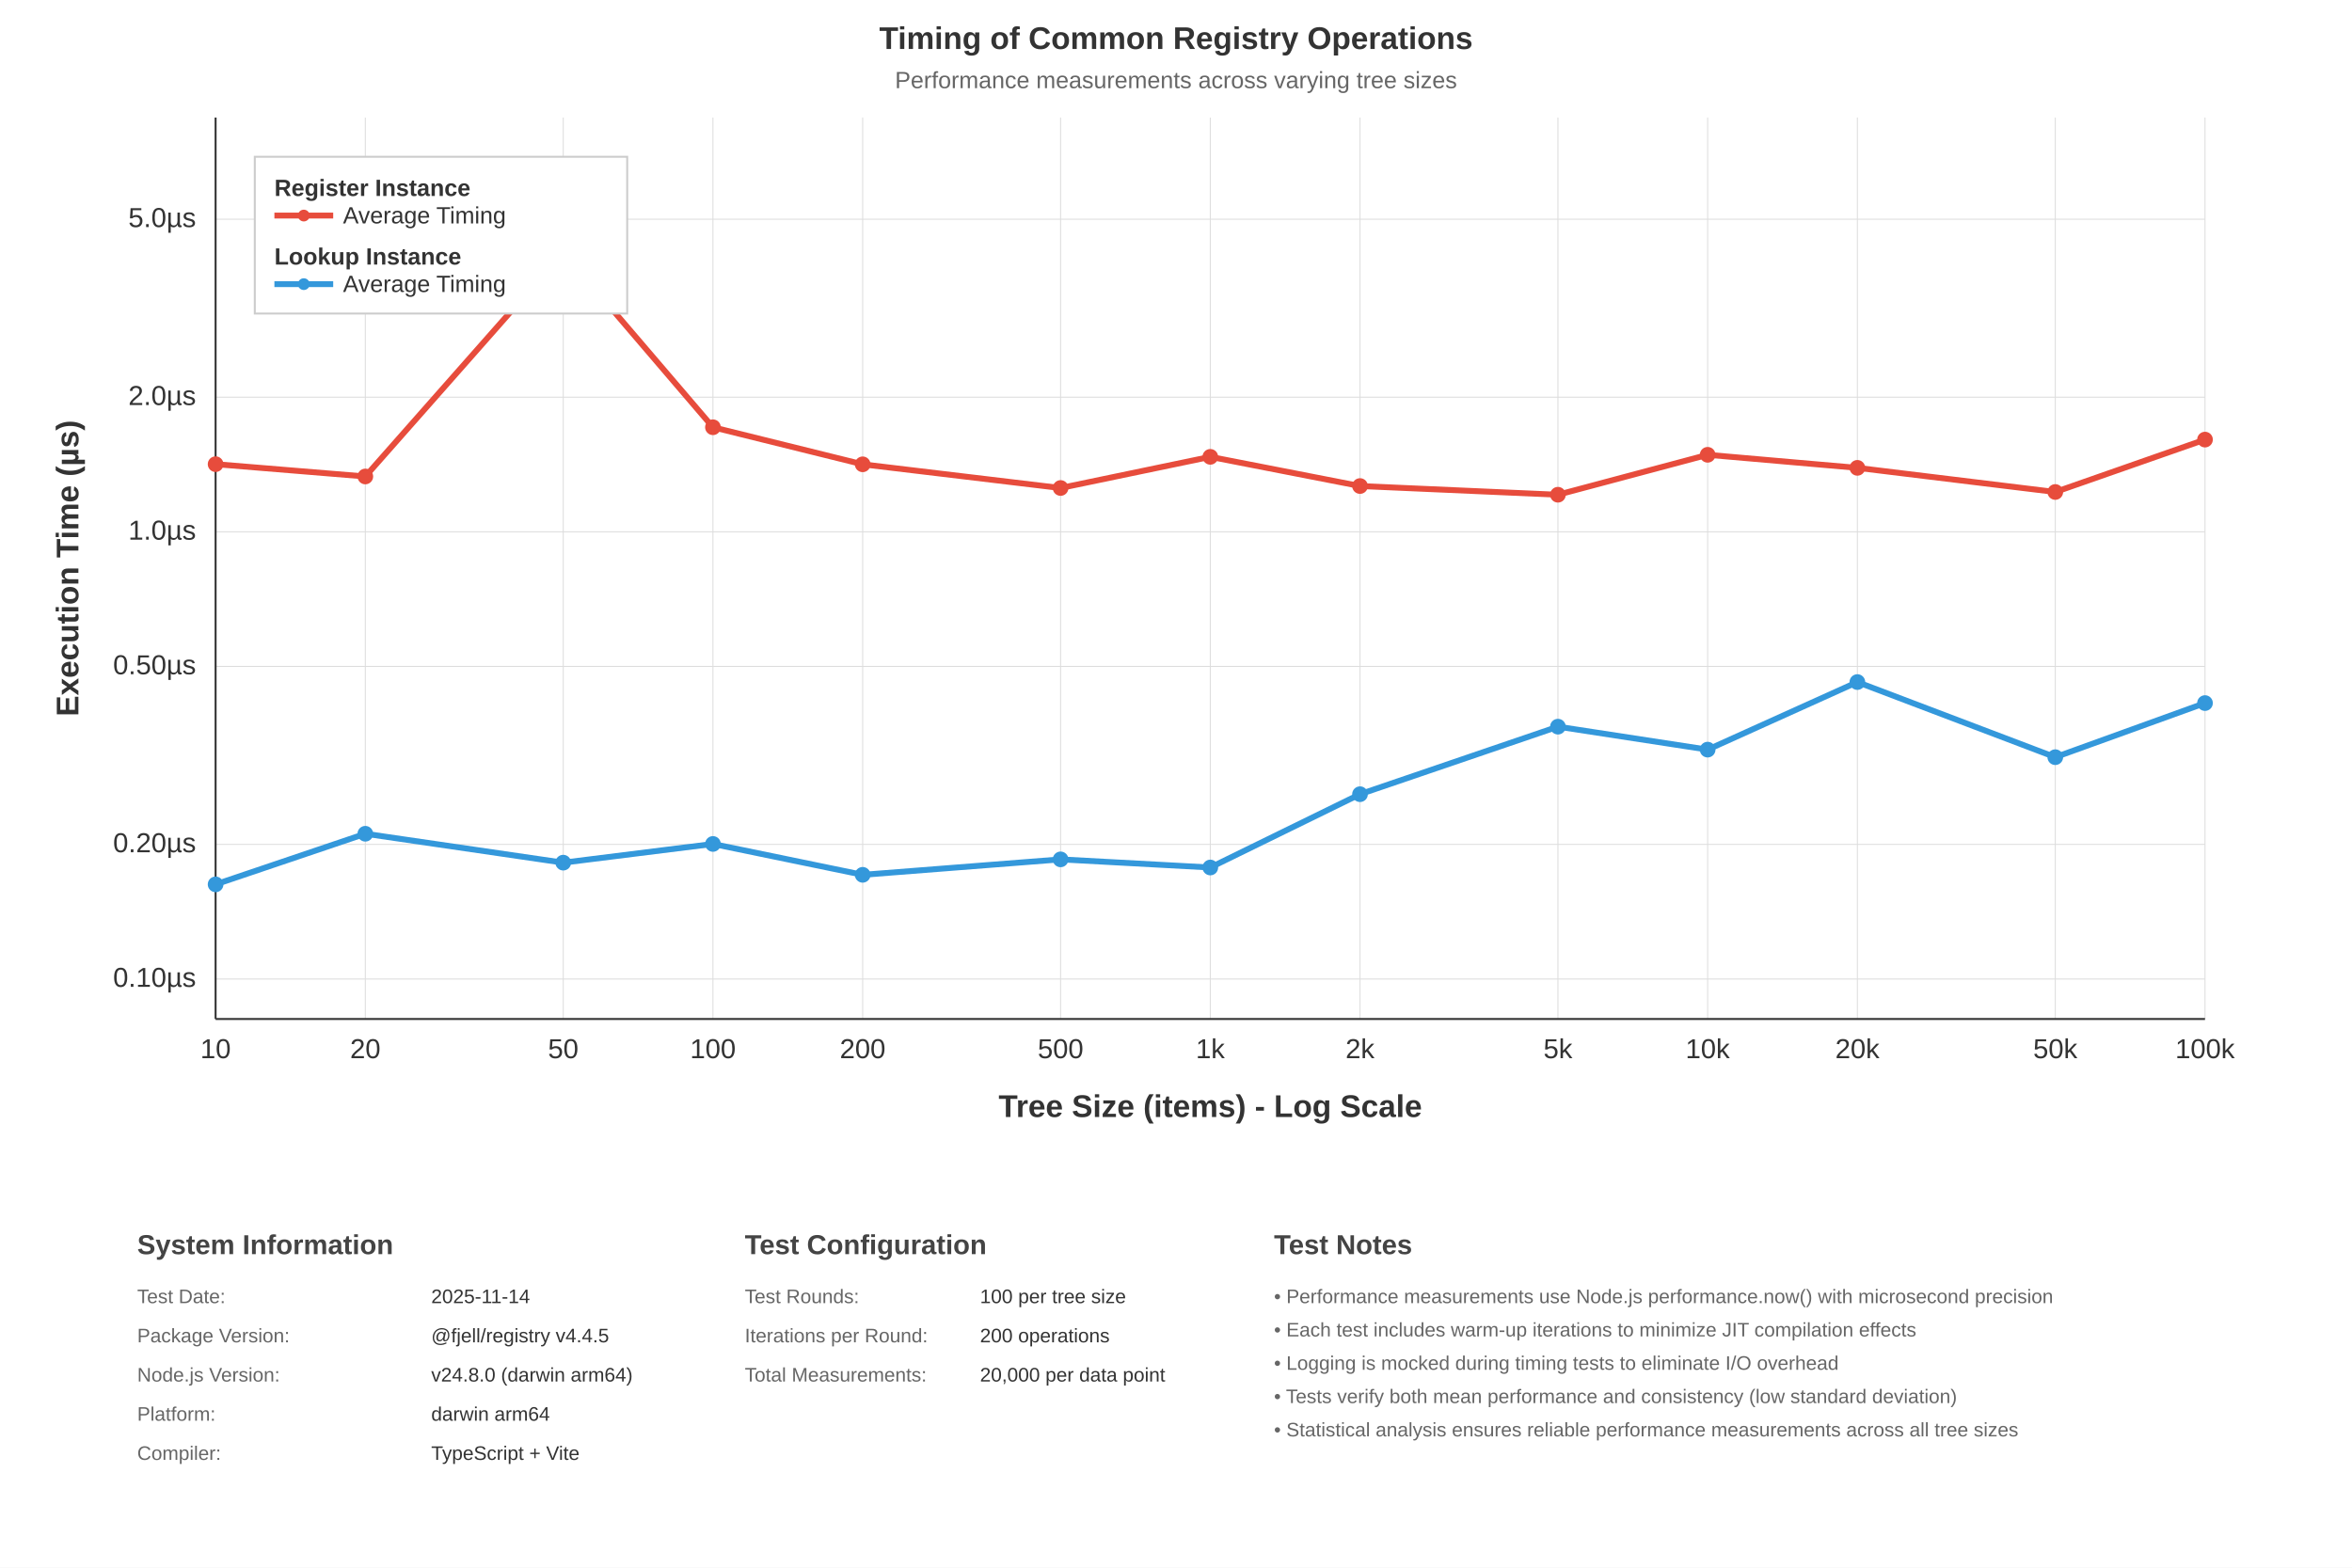
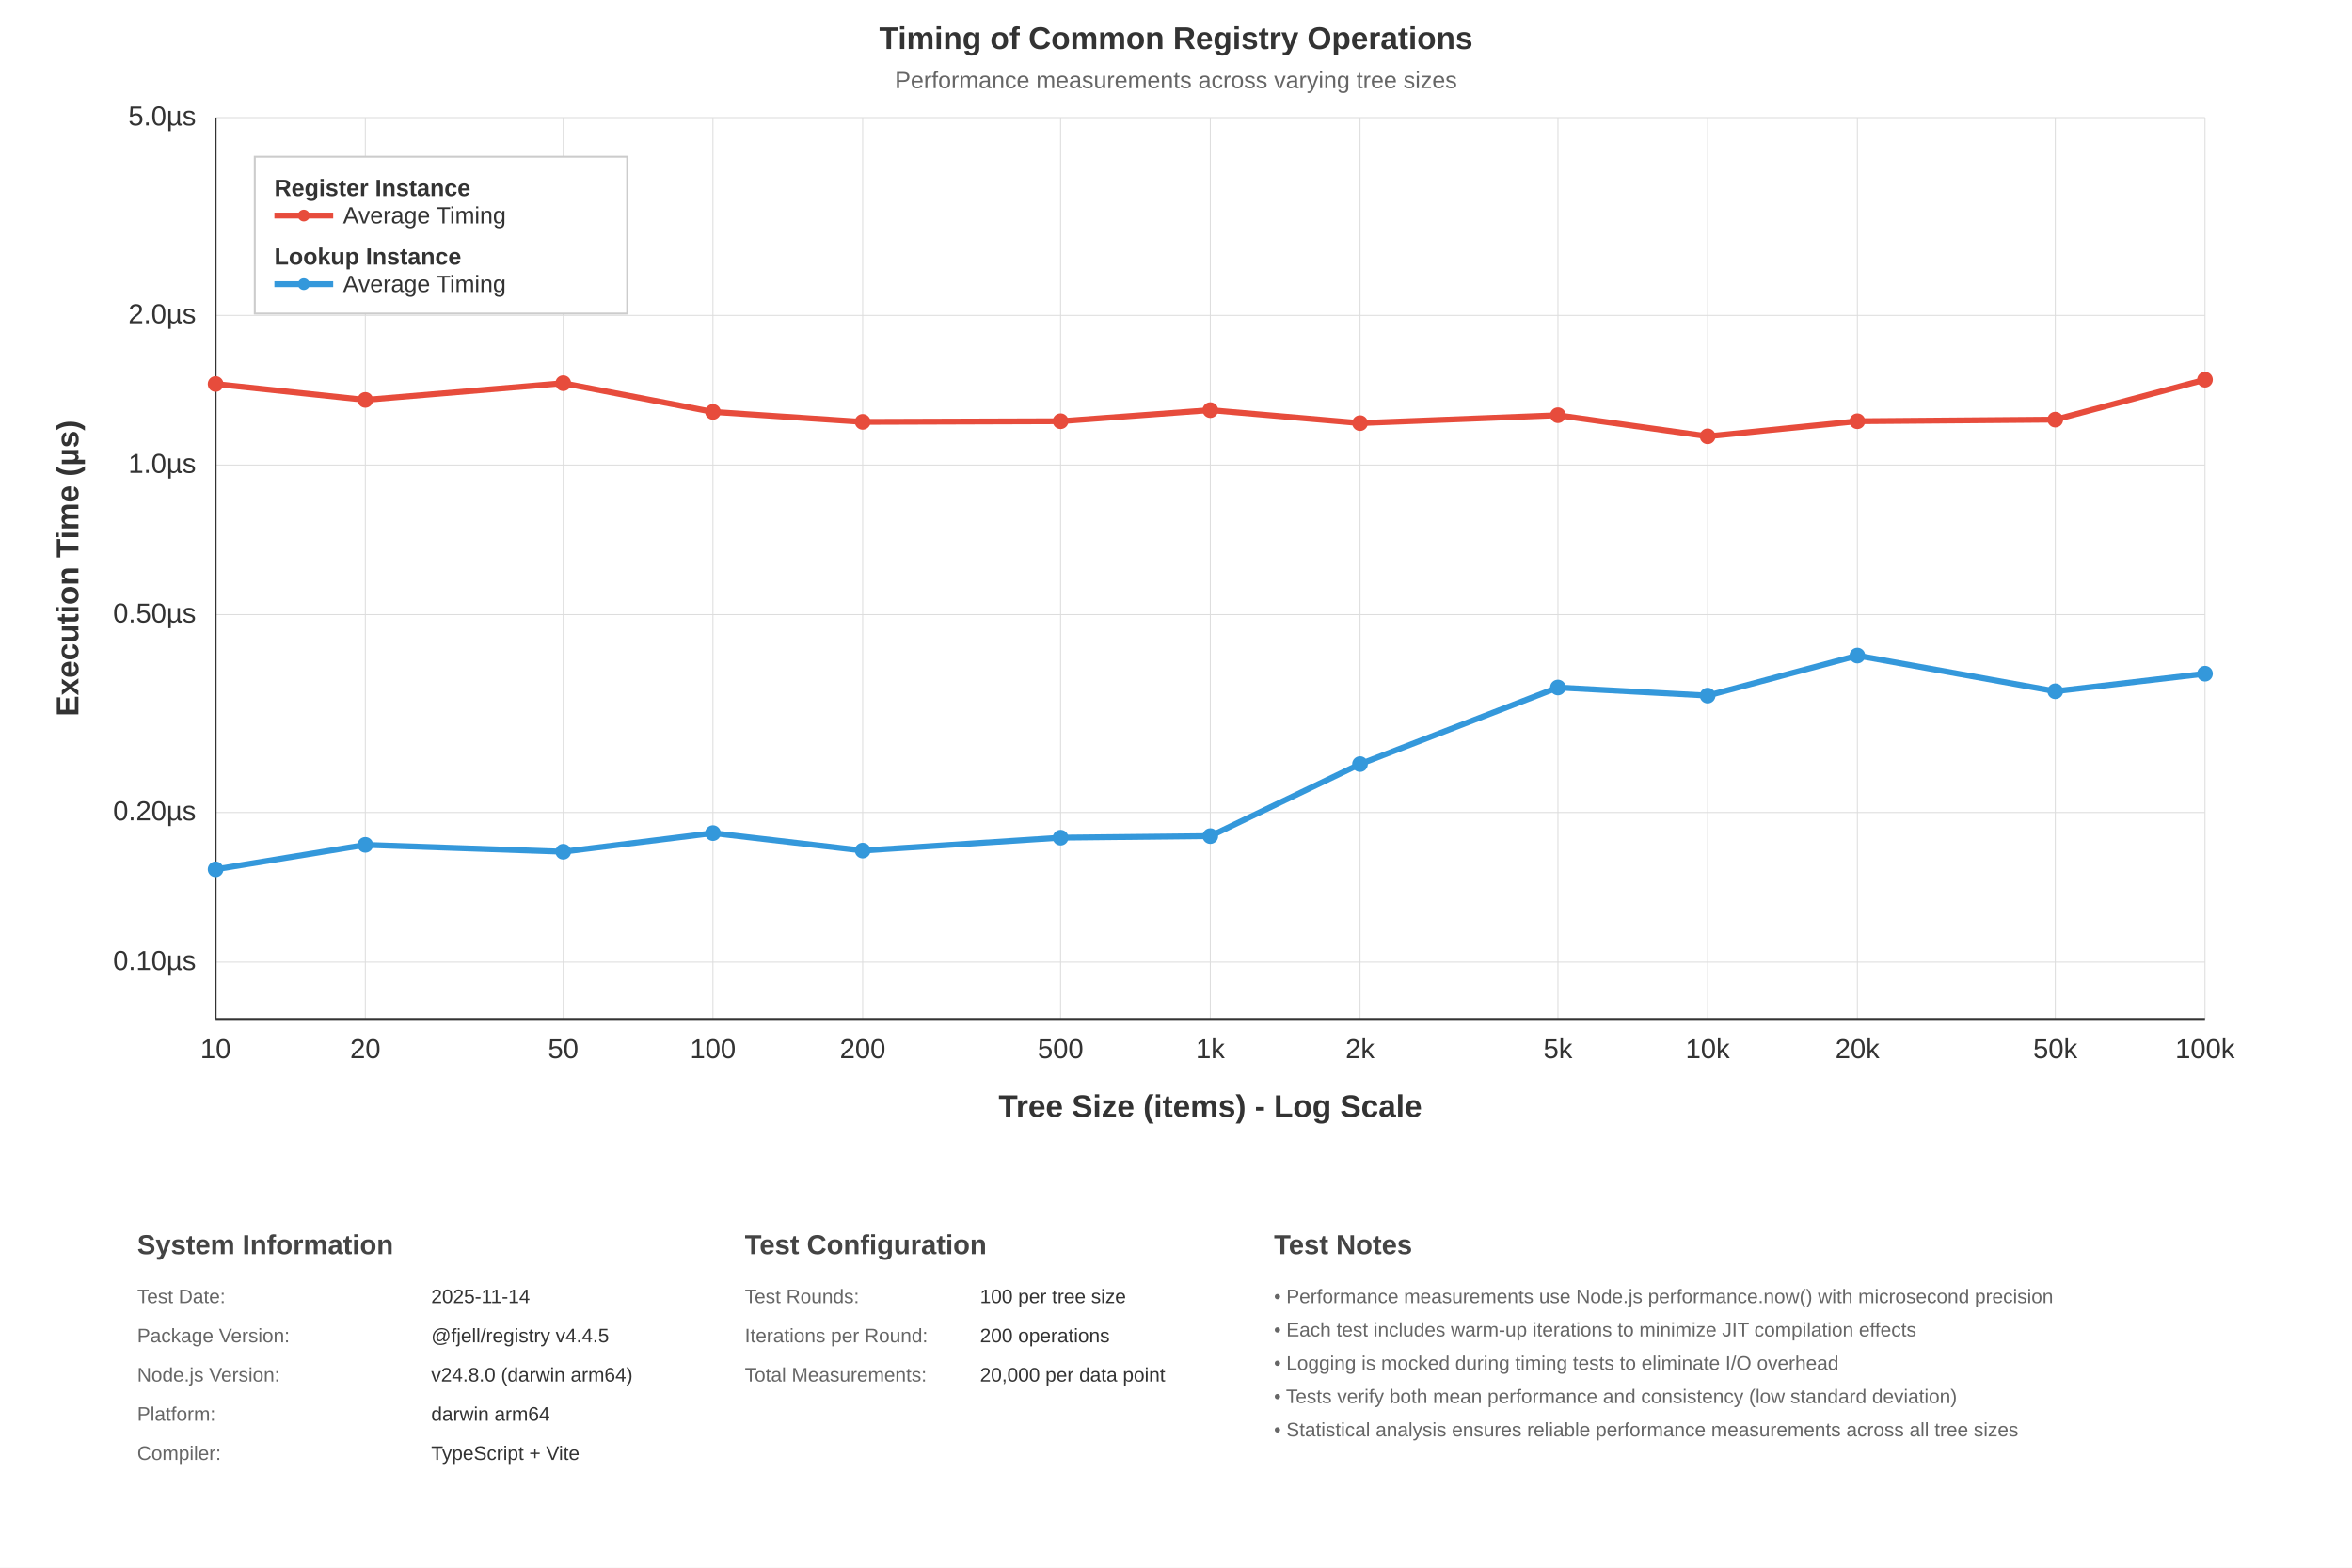
<svg xmlns="http://www.w3.org/2000/svg" width="1200" height="800">
  <style>
    .axis { stroke: #333; stroke-width: 1; }
    .grid { stroke: #ddd; stroke-width: 0.5; }
    .label { font-family: Arial, sans-serif; font-size: 14px; fill: #333; }
    .title { font-family: Arial, sans-serif; font-size: 16px; font-weight: bold; fill: #333; }
    .subtitle { font-family: Arial, sans-serif; font-size: 12px; fill: #666; }
    .register-mean { stroke: #e74c3c; stroke-width: 3; fill: none; }
    .lookup-mean { stroke: #3498db; stroke-width: 3; fill: none; }
    .register-band { fill: rgba(231, 76, 60, 0.2); stroke: #e74c3c; stroke-width: 1; }
    .lookup-band { fill: rgba(52, 152, 219, 0.2); stroke: #3498db; stroke-width: 1; }
    .register-dot { fill: #e74c3c; }
    .lookup-dot { fill: #3498db; }
    .legend { font-family: Arial, sans-serif; font-size: 12px; fill: #333; }
    .axis-title { font-family: Arial, sans-serif; font-size: 16px; font-weight: bold; fill: #333; }
    .metadata-title { font-family: Arial, sans-serif; font-size: 14px; font-weight: bold; fill: #333; }
    .metadata-section { font-family: Arial, sans-serif; font-size: 14px; font-weight: bold; fill: #444; }
    .metadata-label { font-family: Arial, sans-serif; font-size: 10px; fill: #666; }
    .metadata-value { font-family: Arial, sans-serif; font-size: 10px; fill: #333; }
  </style>
  <rect width="1200" height="800" fill="white" />
  <text x="600" y="25" text-anchor="middle" class="title">Timing of Common Registry Operations</text>
  <text x="600" y="45" text-anchor="middle" class="subtitle">Performance measurements across varying tree sizes</text>
  <g transform="translate(110,60)">
-     <line x1="0" y1="439.594" x2="1015" y2="439.594" class="grid" />
-     <text x="-10" y="443.594" text-anchor="end" class="label">0.10µs</text>
-     <line x1="0" y1="370.896" x2="1015" y2="370.896" class="grid" />
-     <text x="-10" y="374.896" text-anchor="end" class="label">0.20µs</text>
-     <line x1="0" y1="280.081" x2="1015" y2="280.081" class="grid" />
-     <text x="-10" y="284.081" text-anchor="end" class="label">0.50µs</text>
-     <line x1="0" y1="211.382" x2="1015" y2="211.382" class="grid" />
-     <text x="-10" y="215.382" text-anchor="end" class="label">1.0µs</text>
-     <line x1="0" y1="142.683" x2="1015" y2="142.683" class="grid" />
-     <text x="-10" y="146.683" text-anchor="end" class="label">2.0µs</text>
-     <line x1="0" y1="51.869" x2="1015" y2="51.869" class="grid" />
-     <text x="-10" y="55.869" text-anchor="end" class="label">5.0µs</text>
+     <line x1="0" y1="430.987" x2="1015" y2="430.987" class="grid" />
+     <text x="-10" y="434.987" text-anchor="end" class="label">0.10µs</text>
+     <line x1="0" y1="354.623" x2="1015" y2="354.623" class="grid" />
+     <text x="-10" y="358.623" text-anchor="end" class="label">0.20µs</text>
+     <line x1="0" y1="253.676" x2="1015" y2="253.676" class="grid" />
+     <text x="-10" y="257.676" text-anchor="end" class="label">0.50µs</text>
+     <line x1="0" y1="177.312" x2="1015" y2="177.312" class="grid" />
+     <text x="-10" y="181.312" text-anchor="end" class="label">1.0µs</text>
+     <line x1="0" y1="100.948" x2="1015" y2="100.948" class="grid" />
+     <text x="-10" y="104.948" text-anchor="end" class="label">2.0µs</text>
+     <line x1="0" y1="0" x2="1015" y2="0" class="grid" />
+     <text x="-10" y="4" text-anchor="end" class="label">5.0µs</text>
    <line x1="0" y1="0" x2="0" y2="460" class="grid" />
    <text x="0" y="480" text-anchor="middle" class="label">10</text>
    <line x1="76.386" y1="0" x2="76.386" y2="460" class="grid" />
    <text x="76.386" y="480" text-anchor="middle" class="label">20</text>
    <line x1="177.364" y1="0" x2="177.364" y2="460" class="grid" />
    <text x="177.364" y="480" text-anchor="middle" class="label">50</text>
    <line x1="253.75" y1="0" x2="253.75" y2="460" class="grid" />
    <text x="253.75" y="480" text-anchor="middle" class="label">100</text>
    <line x1="330.136" y1="0" x2="330.136" y2="460" class="grid" />
    <text x="330.136" y="480" text-anchor="middle" class="label">200</text>
    <line x1="431.114" y1="0" x2="431.114" y2="460" class="grid" />
    <text x="431.114" y="480" text-anchor="middle" class="label">500</text>
    <line x1="507.5" y1="0" x2="507.5" y2="460" class="grid" />
    <text x="507.5" y="480" text-anchor="middle" class="label">1k</text>
    <line x1="583.886" y1="0" x2="583.886" y2="460" class="grid" />
    <text x="583.886" y="480" text-anchor="middle" class="label">2k</text>
    <line x1="684.864" y1="0" x2="684.864" y2="460" class="grid" />
    <text x="684.864" y="480" text-anchor="middle" class="label">5k</text>
    <line x1="761.25" y1="0" x2="761.25" y2="460" class="grid" />
    <text x="761.25" y="480" text-anchor="middle" class="label">10k</text>
    <line x1="837.636" y1="0" x2="837.636" y2="460" class="grid" />
    <text x="837.636" y="480" text-anchor="middle" class="label">20k</text>
    <line x1="938.614" y1="0" x2="938.614" y2="460" class="grid" />
    <text x="938.614" y="480" text-anchor="middle" class="label">50k</text>
    <line x1="1015" y1="0" x2="1015" y2="460" class="grid" />
    <text x="1015" y="480" text-anchor="middle" class="label">100k</text>
    <line x1="0" y1="0" x2="0" y2="460" class="axis" />
    <line x1="0" y1="460" x2="1015" y2="460" class="axis" />
    <text x="507.5" y="510" text-anchor="middle" class="axis-title">Tree Size (items) - Log Scale</text>
    <text transform="rotate(-90,-70,230)" x="-70" y="230" text-anchor="middle" class="axis-title">Execution Time (µs)</text>
-     <path d="M 0 176.873 L 76.386 183.147 L 177.364 68.699 L 253.75 158.032 L 330.136 176.948 L 431.114 189.031 L 507.5 173.129 L 583.886 188.029 L 684.864 192.465 L 761.25 172.087 L 837.636 178.747 L 938.614 191.066 L 1015 164.33" class="register-mean" />
-     <path d="M 0 391.301 L 76.386 365.47 L 177.364 380.218 L 253.75 370.673 L 330.136 386.425 L 431.114 378.545 L 507.5 382.69 L 583.886 345.284 L 684.864 310.822 L 761.25 322.542 L 837.636 288.059 L 938.614 326.394 L 1015 298.785" class="lookup-mean" />
-     <circle cx="0" cy="176.873" r="4" class="register-dot" />
-     <circle cx="76.386" cy="183.147" r="4" class="register-dot" />
-     <circle cx="177.364" cy="68.699" r="4" class="register-dot" />
-     <circle cx="253.75" cy="158.032" r="4" class="register-dot" />
-     <circle cx="330.136" cy="176.948" r="4" class="register-dot" />
-     <circle cx="431.114" cy="189.031" r="4" class="register-dot" />
-     <circle cx="507.5" cy="173.129" r="4" class="register-dot" />
-     <circle cx="583.886" cy="188.029" r="4" class="register-dot" />
-     <circle cx="684.864" cy="192.465" r="4" class="register-dot" />
-     <circle cx="761.25" cy="172.087" r="4" class="register-dot" />
-     <circle cx="837.636" cy="178.747" r="4" class="register-dot" />
-     <circle cx="938.614" cy="191.066" r="4" class="register-dot" />
-     <circle cx="1015" cy="164.33" r="4" class="register-dot" />
-     <circle cx="0" cy="391.301" r="4" class="lookup-dot" />
-     <circle cx="76.386" cy="365.47" r="4" class="lookup-dot" />
-     <circle cx="177.364" cy="380.218" r="4" class="lookup-dot" />
-     <circle cx="253.75" cy="370.673" r="4" class="lookup-dot" />
-     <circle cx="330.136" cy="386.425" r="4" class="lookup-dot" />
-     <circle cx="431.114" cy="378.545" r="4" class="lookup-dot" />
-     <circle cx="507.5" cy="382.69" r="4" class="lookup-dot" />
-     <circle cx="583.886" cy="345.284" r="4" class="lookup-dot" />
-     <circle cx="684.864" cy="310.822" r="4" class="lookup-dot" />
-     <circle cx="761.25" cy="322.542" r="4" class="lookup-dot" />
-     <circle cx="837.636" cy="288.059" r="4" class="lookup-dot" />
-     <circle cx="938.614" cy="326.394" r="4" class="lookup-dot" />
-     <circle cx="1015" cy="298.785" r="4" class="lookup-dot" />
+     <path d="M 0 135.955 L 76.386 144.073 L 177.364 135.547 L 253.75 150.192 L 330.136 155.281 L 431.114 154.947 L 507.5 149.283 L 583.886 155.913 L 684.864 151.891 L 761.25 162.65 L 837.636 154.955 L 938.614 154.129 L 1015 133.753" class="register-mean" />
+     <path d="M 0 383.636 L 76.386 371.131 L 177.364 374.645 L 253.75 365.128 L 330.136 374.063 L 431.114 367.46 L 507.5 366.655 L 583.886 329.92 L 684.864 290.841 L 761.25 294.97 L 837.636 274.55 L 938.614 292.764 L 1015 283.797" class="lookup-mean" />
+     <circle cx="0" cy="135.955" r="4" class="register-dot" />
+     <circle cx="76.386" cy="144.073" r="4" class="register-dot" />
+     <circle cx="177.364" cy="135.547" r="4" class="register-dot" />
+     <circle cx="253.75" cy="150.192" r="4" class="register-dot" />
+     <circle cx="330.136" cy="155.281" r="4" class="register-dot" />
+     <circle cx="431.114" cy="154.947" r="4" class="register-dot" />
+     <circle cx="507.5" cy="149.283" r="4" class="register-dot" />
+     <circle cx="583.886" cy="155.913" r="4" class="register-dot" />
+     <circle cx="684.864" cy="151.891" r="4" class="register-dot" />
+     <circle cx="761.25" cy="162.65" r="4" class="register-dot" />
+     <circle cx="837.636" cy="154.955" r="4" class="register-dot" />
+     <circle cx="938.614" cy="154.129" r="4" class="register-dot" />
+     <circle cx="1015" cy="133.753" r="4" class="register-dot" />
+     <circle cx="0" cy="383.636" r="4" class="lookup-dot" />
+     <circle cx="76.386" cy="371.131" r="4" class="lookup-dot" />
+     <circle cx="177.364" cy="374.645" r="4" class="lookup-dot" />
+     <circle cx="253.75" cy="365.128" r="4" class="lookup-dot" />
+     <circle cx="330.136" cy="374.063" r="4" class="lookup-dot" />
+     <circle cx="431.114" cy="367.46" r="4" class="lookup-dot" />
+     <circle cx="507.5" cy="366.655" r="4" class="lookup-dot" />
+     <circle cx="583.886" cy="329.92" r="4" class="lookup-dot" />
+     <circle cx="684.864" cy="290.841" r="4" class="lookup-dot" />
+     <circle cx="761.25" cy="294.97" r="4" class="lookup-dot" />
+     <circle cx="837.636" cy="274.55" r="4" class="lookup-dot" />
+     <circle cx="938.614" cy="292.764" r="4" class="lookup-dot" />
+     <circle cx="1015" cy="283.797" r="4" class="lookup-dot" />
    <g transform="translate(20, 20)">
      <rect x="0" y="0" width="190" height="80" fill="white" stroke="#ccc" stroke-width="1" />
      <text x="10" y="20" class="legend" font-weight="bold">Register Instance</text>
      <line x1="10" y1="30" x2="40" y2="30" class="register-mean" />
      <circle cx="25" cy="30" r="3" class="register-dot" />
      <text x="45" y="34" class="legend">Average Timing</text>
      <text x="10" y="55" class="legend" font-weight="bold">Lookup Instance</text>
      <line x1="10" y1="65" x2="40" y2="65" class="lookup-mean" />
      <circle cx="25" cy="65" r="3" class="lookup-dot" />
      <text x="45" y="69" class="legend">Average Timing</text>
    </g>
  </g>
  <g transform="translate(50, 620)">
    <g transform="translate(20, 20)">
      <text x="0" y="0" class="metadata-section">System Information</text>
      <text x="0" y="25" class="metadata-label">Test Date:</text>
      <text x="150" y="25" class="metadata-value">2025-11-14</text>
      <text x="0" y="45" class="metadata-label">Package Version:</text>
      <text x="150" y="45" class="metadata-value">@fjell/registry v4.4.5</text>
      <text x="0" y="65" class="metadata-label">Node.js Version:</text>
      <text x="150" y="65" class="metadata-value">v24.8.0 (darwin arm64)</text>
      <text x="0" y="85" class="metadata-label">Platform:</text>
      <text x="150" y="85" class="metadata-value">darwin arm64</text>
      <text x="0" y="105" class="metadata-label">Compiler:</text>
      <text x="150" y="105" class="metadata-value">TypeScript + Vite</text>
    </g>
    <g transform="translate(330, 20)">
      <text x="0" y="0" class="metadata-section">Test Configuration</text>
      <text x="0" y="25" class="metadata-label">Test Rounds:</text>
      <text x="120" y="25" class="metadata-value">100 per tree size</text>
      <text x="0" y="45" class="metadata-label">Iterations per Round:</text>
      <text x="120" y="45" class="metadata-value">200 operations</text>
      <text x="0" y="65" class="metadata-label">Total Measurements:</text>
      <text x="120" y="65" class="metadata-value">20,000 per data point</text>
    </g>
    <g transform="translate(600, 20)">
      <text x="0" y="0" class="metadata-section">Test Notes</text>
      <text x="0" y="25" class="metadata-label">• Performance measurements use Node.js performance.now() with microsecond precision</text>
      <text x="0" y="42" class="metadata-label">• Each test includes warm-up iterations to minimize JIT compilation effects</text>
      <text x="0" y="59" class="metadata-label">• Logging is mocked during timing tests to eliminate I/O overhead</text>
      <text x="0" y="76" class="metadata-label">• Tests verify both mean performance and consistency (low standard deviation)</text>
      <text x="0" y="93" class="metadata-label">• Statistical analysis ensures reliable performance measurements across all tree sizes</text>
    </g>
  </g>
</svg>
